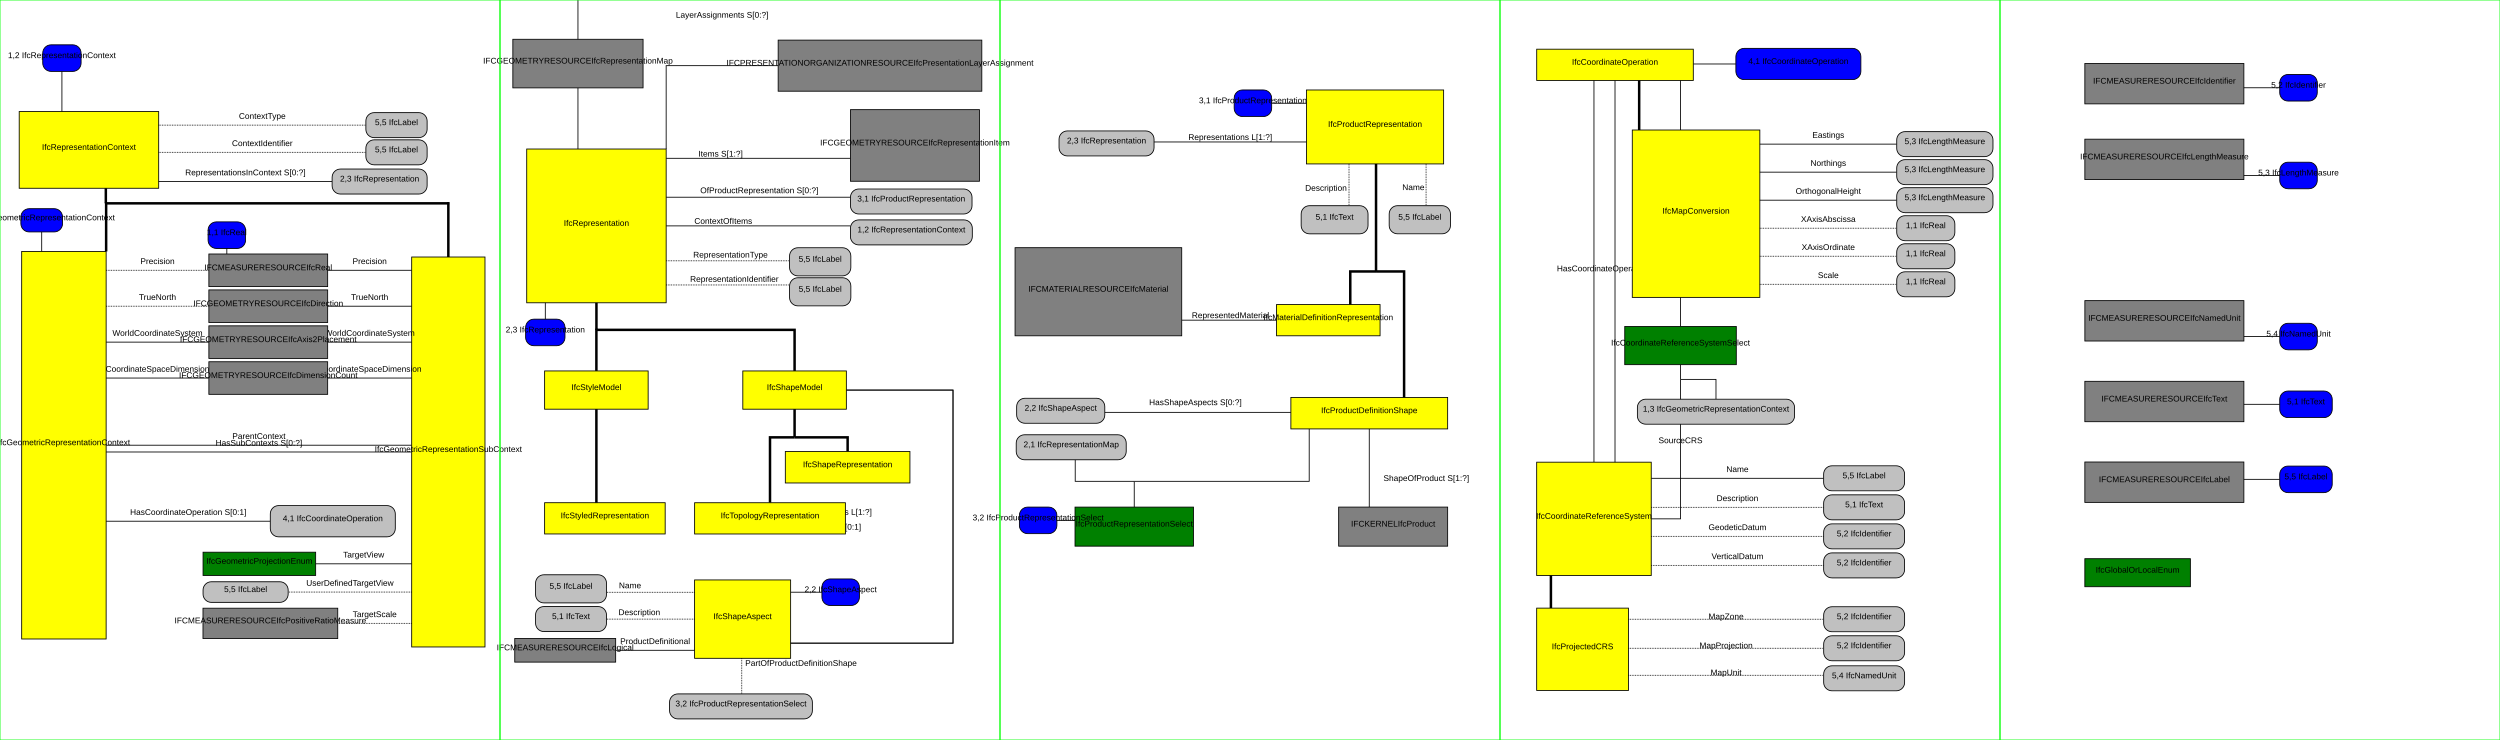
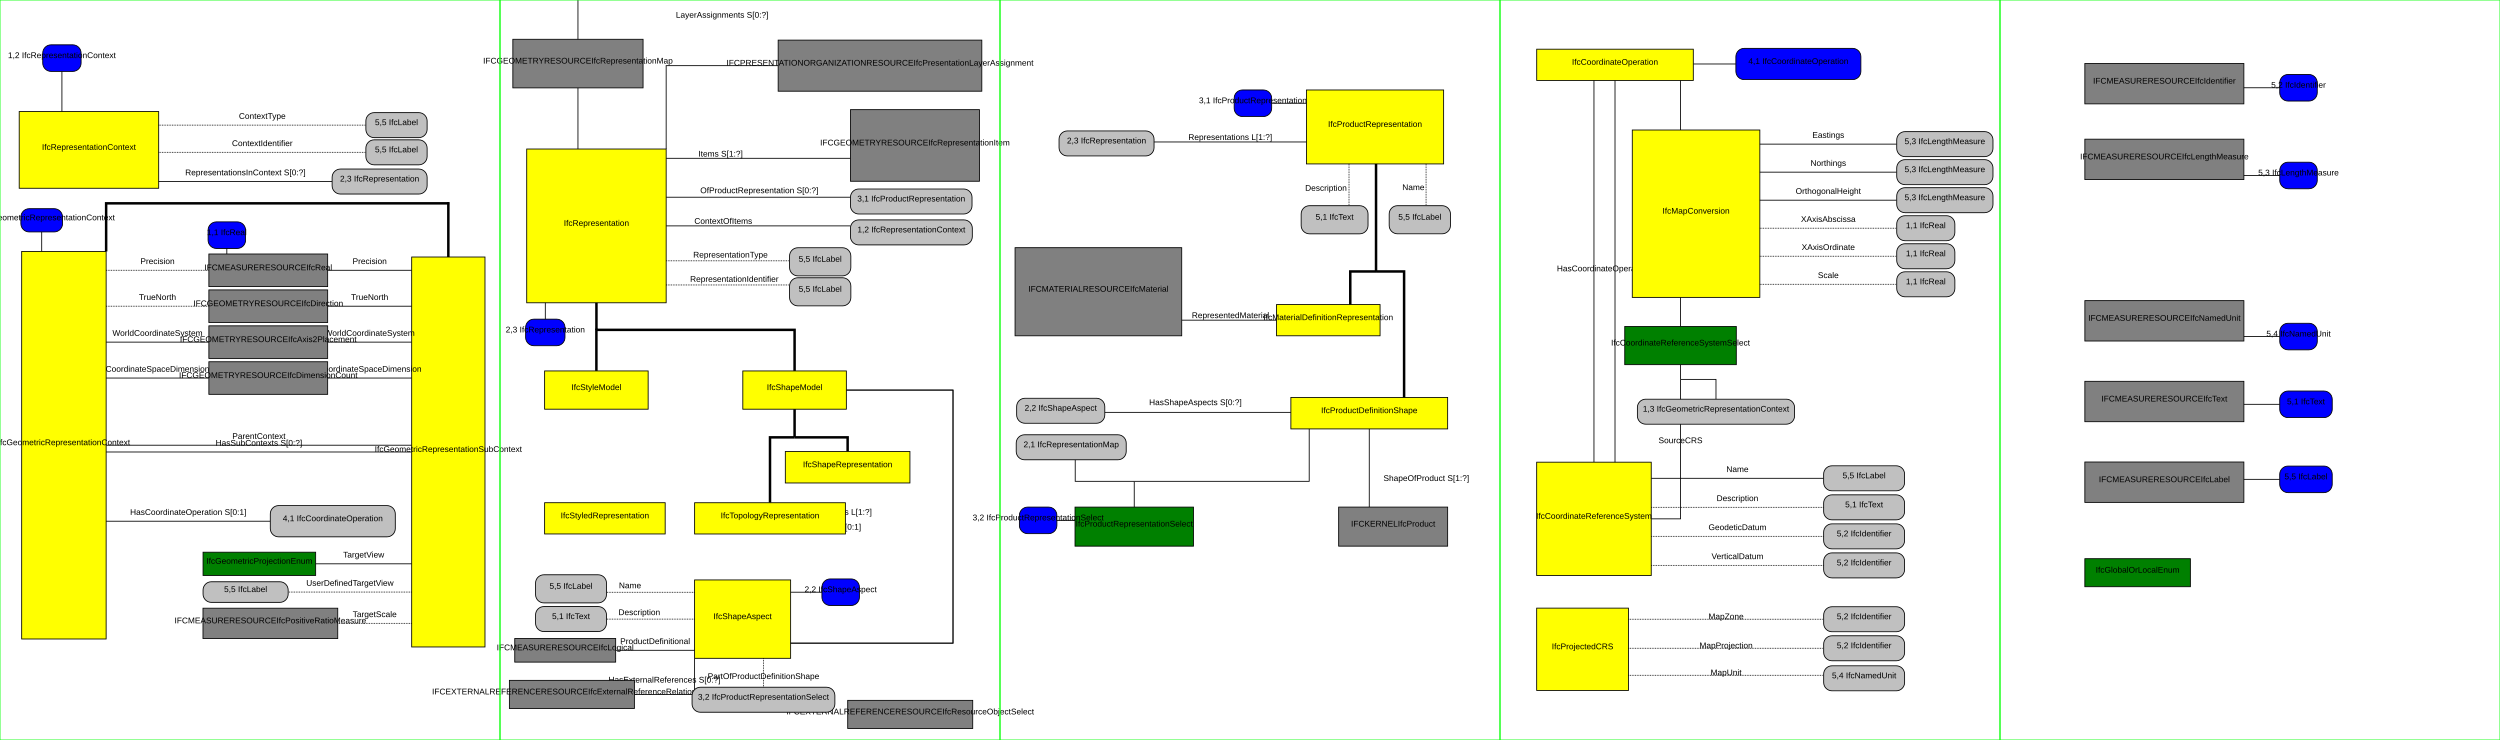
<svg xmlns="http://www.w3.org/2000/svg" version="1.1" width="3000" height="888">
  <g id="IfcCoordinateOperation" fill="yellow">
    <rect x="1844.053" y="59.029" width="187.91" height="37.5" stroke="black" />
-     <polyline points="1967,96.529 1967,96.529 1967,163 " fill="none" stroke="black" stroke-width="3" />
    <text x="1938.008" y="77.779" fill="black" font-family="Arial, Helvetica, sans-serif" font-size="10" alignment-baseline="middle" text-anchor="middle">IfcCoordinateOperation</text>
    <g id="SourceCRS">
      <polyline points="2016.635,96.529 2016.635,96.529 2016.635,391.744 " fill="none" stroke="black" />
      <text x="2016.635" y="531.851" fill="black" font-family="Arial, Helvetica, sans-serif" font-size="10" alignment-baseline="middle" text-anchor="middle">SourceCRS</text>
    </g>
    <g id="TargetCRS">
      <polyline points="1912.749,96.529 1912.749,96.529 1912.749,554.621 " fill="none" stroke="black" />
      <text x="1912.749" y="776.167" fill="black" font-family="Arial, Helvetica, sans-serif" font-size="10" alignment-baseline="middle" text-anchor="middle">TargetCRS</text>
    </g>
  </g>
  <g id="IfcCoordinateReferenceSystem" fill="yellow">
    <rect x="1844.018" y="554.621" width="137.461" height="135.996" stroke="black" />
-     <polyline points="1861.098,690.617 1861.098,690.617 1861.098,729.752 " fill="none" stroke="black" stroke-width="3" />
    <text x="1912.749" y="622.619" fill="black" font-family="Arial, Helvetica, sans-serif" font-size="10" alignment-baseline="middle" text-anchor="middle">IfcCoordinateReferenceSystem</text>
    <g id="Name">
      <polyline points="1981.479,573.972 1981.479,573.972 2188.374,573.972 " fill="none" stroke="black" />
      <text x="2084.927" y="566.472" fill="black" font-family="Arial, Helvetica, sans-serif" font-size="10" alignment-baseline="middle" text-anchor="middle">Name</text>
    </g>
    <g id="Description">
      <polyline points="1981.479,608.806 1981.479,608.806 2188.376,608.806 " fill="none" stroke="black" stroke-dasharray="1,1" />
      <text x="2084.928" y="601.306" fill="black" font-family="Arial, Helvetica, sans-serif" font-size="10" alignment-baseline="middle" text-anchor="middle">Description</text>
    </g>
    <g id="GeodeticDatum">
      <polyline points="1981.479,643.636 1981.479,643.636 2188.375,643.636 " fill="none" stroke="black" stroke-dasharray="1,1" />
      <text x="2084.927" y="636.136" fill="black" font-family="Arial, Helvetica, sans-serif" font-size="10" alignment-baseline="middle" text-anchor="middle">GeodeticDatum</text>
    </g>
    <g id="VerticalDatum">
      <polyline points="1981.479,678.47 1981.479,678.47 2188.376,678.47 " fill="none" stroke="black" stroke-dasharray="1,1" />
      <text x="2084.928" y="670.97" fill="black" font-family="Arial, Helvetica, sans-serif" font-size="10" alignment-baseline="middle" text-anchor="middle">VerticalDatum</text>
    </g>
    <g id="HasCoordinateOperation">
      <polyline points="1938.008,554.621 1938.008,554.621 1938.008,96.529 " fill="none" stroke="black" />
      <text x="1938.008" y="325.575" fill="black" font-family="Arial, Helvetica, sans-serif" font-size="10" alignment-baseline="middle" text-anchor="middle">HasCoordinateOperation S[0:1]</text>
    </g>
  </g>
  <g id="IfcGeometricRepresentationContext" fill="yellow">
    <rect x="26.016" y="301.707" width="101.346" height="465.087" stroke="black" />
    <polyline points="127.362,301.707 127.362,244 539,244 " fill="none" stroke="black" stroke-width="3" />
    <polyline points="539,244 539,244 538.007,244 538.007,308.415 " fill="none" stroke="black" stroke-width="3" />
    <text x="76.689" y="534.25" fill="black" font-family="Arial, Helvetica, sans-serif" font-size="10" alignment-baseline="middle" text-anchor="middle">IfcGeometricRepresentationContext</text>
    <g id="CoordinateSpaceDimension">
      <polyline points="127.362,453.654 127.362,453.654 250.645,453.654 " fill="none" stroke="black" />
      <text x="189.003" y="446.154" fill="black" font-family="Arial, Helvetica, sans-serif" font-size="10" alignment-baseline="middle" text-anchor="middle">CoordinateSpaceDimension</text>
    </g>
    <g id="Precision">
      <polyline points="127.362,324.343 127.362,324.343 250.645,324.343 " fill="none" stroke="black" stroke-dasharray="1,1" />
      <text x="189.003" y="316.843" fill="black" font-family="Arial, Helvetica, sans-serif" font-size="10" alignment-baseline="middle" text-anchor="middle">Precision</text>
    </g>
    <g id="WorldCoordinateSystem">
      <polyline points="127.362,410.55 127.362,410.55 250.645,410.55 " fill="none" stroke="black" />
      <text x="189.003" y="403.05" fill="black" font-family="Arial, Helvetica, sans-serif" font-size="10" alignment-baseline="middle" text-anchor="middle">WorldCoordinateSystem</text>
    </g>
    <g id="TrueNorth">
      <polyline points="127.362,367.447 127.362,367.447 250.645,367.447 " fill="none" stroke="black" stroke-dasharray="1,1" />
      <text x="189.003" y="359.947" fill="black" font-family="Arial, Helvetica, sans-serif" font-size="10" alignment-baseline="middle" text-anchor="middle">TrueNorth</text>
    </g>
    <g id="HasSubContexts">
      <polyline points="127.362,542.389 127.362,542.389 494.026,542.389 " fill="none" stroke="black" />
      <text x="310.694" y="534.889" fill="black" font-family="Arial, Helvetica, sans-serif" font-size="10" alignment-baseline="middle" text-anchor="middle">HasSubContexts S[0:?]</text>
    </g>
    <g id="HasCoordinateOperation">
      <polyline points="127.362,625.457 127.362,625.457 324.362,625.457 " fill="none" stroke="black" />
      <text x="225.862" y="617.957" fill="black" font-family="Arial, Helvetica, sans-serif" font-size="10" alignment-baseline="middle" text-anchor="middle">HasCoordinateOperation S[0:1]</text>
    </g>
  </g>
  <g id="IfcGeometricRepresentationSubContext" fill="yellow">
    <rect x="494.026" y="308.415" width="87.962" height="467.949" stroke="black" />
    <text x="538.007" y="542.389" fill="black" font-family="Arial, Helvetica, sans-serif" font-size="10" alignment-baseline="middle" text-anchor="middle">IfcGeometricRepresentationSubContext</text>
    <g id="ParentContext">
      <polyline points="494.026,534.25 494.026,534.25 127.362,534.25 " fill="none" stroke="black" />
      <text x="310.694" y="526.75" fill="black" font-family="Arial, Helvetica, sans-serif" font-size="10" alignment-baseline="middle" text-anchor="middle">ParentContext</text>
    </g>
    <g id="TargetScale">
      <polyline points="494.026,748.035 494.026,748.035 405.29,748.035 " fill="none" stroke="black" stroke-dasharray="1,1" />
      <text x="449.658" y="740.535" fill="black" font-family="Arial, Helvetica, sans-serif" font-size="10" alignment-baseline="middle" text-anchor="middle">TargetScale</text>
    </g>
    <g id="TargetView">
      <polyline points="494.026,676.58 494.026,676.58 378.782,676.58 " fill="none" stroke="black" />
      <text x="436.404" y="669.08" fill="black" font-family="Arial, Helvetica, sans-serif" font-size="10" alignment-baseline="middle" text-anchor="middle">TargetView</text>
    </g>
    <g id="UserDefinedTargetView">
      <polyline points="494.026,710.482 494.026,710.482 345.79,710.482 " fill="none" stroke="black" stroke-dasharray="1,1" />
      <text x="419.908" y="702.982" fill="black" font-family="Arial, Helvetica, sans-serif" font-size="10" alignment-baseline="middle" text-anchor="middle">UserDefinedTargetView</text>
    </g>
    <g id="WorldCoordinateSystem">
      <polyline points="494.026,410.55 494.026,410.55 393.19,410.55 " fill="none" stroke="black" />
      <text x="443.608" y="403.05" fill="black" font-family="Arial, Helvetica, sans-serif" font-size="10" alignment-baseline="middle" text-anchor="middle">WorldCoordinateSystem</text>
    </g>
    <g id="CoordinateSpaceDimension">
      <polyline points="494.026,453.654 494.026,453.654 393.19,453.654 " fill="none" stroke="black" />
      <text x="443.608" y="446.154" fill="black" font-family="Arial, Helvetica, sans-serif" font-size="10" alignment-baseline="middle" text-anchor="middle">CoordinateSpaceDimension</text>
    </g>
    <g id="TrueNorth">
      <polyline points="494.026,367.447 494.026,367.447 393.19,367.447 " fill="none" stroke="black" />
      <text x="443.608" y="359.947" fill="black" font-family="Arial, Helvetica, sans-serif" font-size="10" alignment-baseline="middle" text-anchor="middle">TrueNorth</text>
    </g>
    <g id="Precision">
      <polyline points="494.026,324.343 494.026,324.343 393.19,324.343 " fill="none" stroke="black" />
      <text x="443.608" y="316.843" fill="black" font-family="Arial, Helvetica, sans-serif" font-size="10" alignment-baseline="middle" text-anchor="middle">Precision</text>
    </g>
  </g>
  <g id="IfcMapConversion" fill="yellow">
    <rect x="1958.732" y="156.01" width="153.076" height="200.86" stroke="black" />
    <text x="2035.27" y="256.44" fill="black" font-family="Arial, Helvetica, sans-serif" font-size="10" alignment-baseline="middle" text-anchor="middle">IfcMapConversion</text>
    <g id="Eastings">
      <polyline points="2111.808,172.955 2111.808,172.955 2276.07,172.955 " fill="none" stroke="black" />
      <text x="2193.939" y="165.455" fill="black" font-family="Arial, Helvetica, sans-serif" font-size="10" alignment-baseline="middle" text-anchor="middle">Eastings</text>
    </g>
    <g id="Northings">
      <polyline points="2111.808,206.588 2111.808,206.588 2276.072,206.588 " fill="none" stroke="black" />
      <text x="2193.94" y="199.088" fill="black" font-family="Arial, Helvetica, sans-serif" font-size="10" alignment-baseline="middle" text-anchor="middle">Northings</text>
    </g>
    <g id="OrthogonalHeight">
      <polyline points="2111.808,240.227 2111.808,240.227 2276.077,240.227 " fill="none" stroke="black" />
      <text x="2193.942" y="232.727" fill="black" font-family="Arial, Helvetica, sans-serif" font-size="10" alignment-baseline="middle" text-anchor="middle">OrthogonalHeight</text>
    </g>
    <g id="XAxisAbscissa">
      <polyline points="2111.808,273.865 2111.808,273.865 2276.077,273.865 " fill="none" stroke="black" stroke-dasharray="1,1" />
      <text x="2193.942" y="266.365" fill="black" font-family="Arial, Helvetica, sans-serif" font-size="10" alignment-baseline="middle" text-anchor="middle">XAxisAbscissa</text>
    </g>
    <g id="XAxisOrdinate">
      <polyline points="2111.808,307.502 2111.808,307.502 2276.079,307.502 " fill="none" stroke="black" stroke-dasharray="1,1" />
      <text x="2193.944" y="300.002" fill="black" font-family="Arial, Helvetica, sans-serif" font-size="10" alignment-baseline="middle" text-anchor="middle">XAxisOrdinate</text>
    </g>
    <g id="Scale">
      <polyline points="2111.808,341.171 2111.808,341.171 2276.085,341.171 " fill="none" stroke="black" stroke-dasharray="1,1" />
      <text x="2193.946" y="333.671" fill="black" font-family="Arial, Helvetica, sans-serif" font-size="10" alignment-baseline="middle" text-anchor="middle">Scale</text>
    </g>
  </g>
  <g id="IfcMaterialDefinitionRepresentation" fill="yellow">
    <rect x="1531.83" y="365.445" width="124.248" height="37.5" stroke="black" />
    <text x="1593.955" y="384.195" fill="black" font-family="Arial, Helvetica, sans-serif" font-size="10" alignment-baseline="middle" text-anchor="middle">IfcMaterialDefinitionRepresentation</text>
    <g id="RepresentedMaterial">
      <polyline points="1531.83,384.195 1418.062,384.195 " fill="none" stroke="black" />
      <text x="1476.602" y="381.748" fill="black" font-family="Arial, Helvetica, sans-serif" font-size="10" alignment-baseline="middle" text-anchor="middle">RepresentedMaterial</text>
    </g>
  </g>
  <g id="IfcProductDefinitionShape" fill="yellow">
    <rect x="1549.051" y="476.901" width="188.125" height="37.793" stroke="black" />
    <text x="1643.113" y="495.798" fill="black" font-family="Arial, Helvetica, sans-serif" font-size="10" alignment-baseline="middle" text-anchor="middle">IfcProductDefinitionShape</text>
    <g id="ShapeOfProduct">
      <polyline points="1643.113,514.694 1643.113,608.504 " fill="none" stroke="black" />
      <text x="1711.58" y="577.214" fill="black" font-family="Arial, Helvetica, sans-serif" font-size="10" alignment-baseline="middle" text-anchor="middle">ShapeOfProduct S[1:?]</text>
    </g>
    <g id="HasShapeAspects">
      <polyline points="1549.051,494.837 1325.738,494.837 " fill="none" stroke="black" />
      <text x="1434.511" y="486.188" fill="black" font-family="Arial, Helvetica, sans-serif" font-size="10" alignment-baseline="middle" text-anchor="middle">HasShapeAspects S[0:?]</text>
    </g>
  </g>
  <g id="IfcProductRepresentation" fill="yellow">
    <rect x="1567.729" y="107.978" width="164.625" height="88.731" stroke="black" />
    <polyline points="1651.242,196.708 1651.242,325.754 " fill="none" stroke="black" stroke-width="3" />
    <polyline points="1651.242,325.754 1684.914,325.754 1684.914,476.901 " fill="none" stroke="black" stroke-width="3" />
    <polyline points="1651.242,325.754 1620.328,325.754 1620.328,365.445 " fill="none" stroke="black" stroke-width="3" />
    <text x="1650.041" y="152.343" fill="black" font-family="Arial, Helvetica, sans-serif" font-size="10" alignment-baseline="middle" text-anchor="middle">IfcProductRepresentation</text>
    <g id="Name">
      <polyline points="1711.291,196.708 1711.291,246.823 " fill="none" stroke="black" stroke-dasharray="1,1" />
      <text x="1696.047" y="228.114" fill="black" font-family="Arial, Helvetica, sans-serif" font-size="10" alignment-baseline="middle" text-anchor="middle">Name</text>
    </g>
    <g id="Description">
      <polyline points="1618.811,196.708 1618.811,246.839 " fill="none" stroke="black" stroke-dasharray="1,1" />
      <text x="1591.184" y="228.981" fill="black" font-family="Arial, Helvetica, sans-serif" font-size="10" alignment-baseline="middle" text-anchor="middle">Description</text>
    </g>
    <g id="Representations">
      <polyline points="1567.729,170.361 1384.857,170.361 " fill="none" stroke="black" />
      <text x="1476.293" y="167.958" fill="black" font-family="Arial, Helvetica, sans-serif" font-size="10" alignment-baseline="middle" text-anchor="middle">Representations L[1:?]</text>
    </g>
  </g>
  <g id="IfcProjectedCRS" fill="yellow">
    <rect x="1844.017" y="729.752" width="110.128" height="98.76" stroke="black" />
    <text x="1899.081" y="779.132" fill="black" font-family="Arial, Helvetica, sans-serif" font-size="10" alignment-baseline="middle" text-anchor="middle">IfcProjectedCRS</text>
    <g id="MapProjection">
      <polyline points="1954.145,777.931 2188.409,777.931 " fill="none" stroke="black" stroke-dasharray="1,1" />
      <text x="2071.277" y="777.931" fill="black" font-family="Arial, Helvetica, sans-serif" font-size="10" alignment-baseline="middle" text-anchor="middle">MapProjection</text>
    </g>
    <g id="MapZone">
      <polyline points="1954.145,743.097 2188.405,743.097 " fill="none" stroke="black" stroke-dasharray="1,1" />
      <text x="2071.275" y="743.097" fill="black" font-family="Arial, Helvetica, sans-serif" font-size="10" alignment-baseline="middle" text-anchor="middle">MapZone</text>
    </g>
    <g id="MapUnit">
      <polyline points="1954.145,810.362 2188.405,810.362 " fill="none" stroke="black" stroke-dasharray="1,1" />
      <text x="2071.275" y="810.362" fill="black" font-family="Arial, Helvetica, sans-serif" font-size="10" alignment-baseline="middle" text-anchor="middle">MapUnit</text>
    </g>
  </g>
  <g id="IfcRepresentation" fill="yellow">
    <rect x="632.056" y="178.817" width="167.337" height="184.531" stroke="black" />
    <polyline points="715.725,363.349 715.725,395.831 " fill="none" stroke="black" stroke-width="3" />
    <polyline points="715.725,395.831 715.662,395.831 715.662,445.129 " fill="none" stroke="black" stroke-width="3" />
    <polyline points="715.725,395.831 953.501,395.831 953.501,445.138 " fill="none" stroke="black" stroke-width="3" />
    <text x="715.725" y="271.083" fill="black" font-family="Arial, Helvetica, sans-serif" font-size="10" alignment-baseline="middle" text-anchor="middle">IfcRepresentation</text>
    <g id="ContextOfItems">
      <polyline points="799.394,271.062 1020.523,271.062 " fill="none" stroke="black" />
      <text x="867.917" y="268.66" fill="black" font-family="Arial, Helvetica, sans-serif" font-size="10" alignment-baseline="middle" text-anchor="middle">ContextOfItems</text>
    </g>
    <g id="RepresentationIdentifier">
      <polyline points="799.394,341.952 947.49,341.952 " fill="none" stroke="black" stroke-dasharray="1,1" />
      <text x="881.185" y="338.237" fill="black" font-family="Arial, Helvetica, sans-serif" font-size="10" alignment-baseline="middle" text-anchor="middle">RepresentationIdentifier</text>
    </g>
    <g id="RepresentationType">
      <polyline points="799.394,312.961 947.474,312.961 " fill="none" stroke="black" stroke-dasharray="1,1" />
      <text x="876.557" y="309.117" fill="black" font-family="Arial, Helvetica, sans-serif" font-size="10" alignment-baseline="middle" text-anchor="middle">RepresentationType</text>
    </g>
    <g id="Items">
      <polyline points="799.394,189.967 1020.56,189.967 " fill="none" stroke="black" />
      <text x="864.714" y="187.913" fill="black" font-family="Arial, Helvetica, sans-serif" font-size="10" alignment-baseline="middle" text-anchor="middle">Items S[1:?]</text>
    </g>
    <g id="RepresentationMap">
      <polyline points="693.543,178.817 693.543,178.817 693.543,105.453 " fill="none" stroke="black" />
      <text x="693.543" y="61.27" fill="black" font-family="Arial, Helvetica, sans-serif" font-size="10" alignment-baseline="middle" text-anchor="middle">RepresentationMap S[0:1]</text>
    </g>
    <g id="LayerAssignments">
      <polyline points="799.394,178.817 799.394,78.794 933.792,78.794 " fill="none" stroke="black" />
      <text x="866.593" y="21.282" fill="black" font-family="Arial, Helvetica, sans-serif" font-size="10" alignment-baseline="middle" text-anchor="middle">LayerAssignments S[0:?]</text>
    </g>
    <g id="OfProductRepresentation">
      <polyline points="799.394,236.661 1020.554,236.661 " fill="none" stroke="black" />
      <text x="911.175" y="231.856" fill="black" font-family="Arial, Helvetica, sans-serif" font-size="10" alignment-baseline="middle" text-anchor="middle">OfProductRepresentation S[0:?]</text>
    </g>
  </g>
  <g id="IfcRepresentationContext" fill="yellow">
    <rect x="23.045" y="133.848" width="167.375" height="92.071" stroke="black" />
-     <polyline points="127,225.919 127,225.919 127,244 " fill="none" stroke="black" stroke-width="3" />
    <text x="106.733" y="179.884" fill="black" font-family="Arial, Helvetica, sans-serif" font-size="10" alignment-baseline="middle" text-anchor="middle">IfcRepresentationContext</text>
    <g id="ContextIdentifier">
      <polyline points="190.42,182.803 190.42,182.803 439.044,182.803 " fill="none" stroke="black" stroke-dasharray="1,1" />
      <text x="314.732" y="175.303" fill="black" font-family="Arial, Helvetica, sans-serif" font-size="10" alignment-baseline="middle" text-anchor="middle">ContextIdentifier</text>
    </g>
    <g id="ContextType">
      <polyline points="190.42,150.171 190.42,150.171 439.044,150.171 " fill="none" stroke="black" stroke-dasharray="1,1" />
      <text x="314.732" y="142.671" fill="black" font-family="Arial, Helvetica, sans-serif" font-size="10" alignment-baseline="middle" text-anchor="middle">ContextType</text>
    </g>
    <g id="RepresentationsInContext">
      <polyline points="190.42,217.857 190.42,217.857 398.544,217.857 " fill="none" stroke="black" />
      <text x="294.482" y="210.357" fill="black" font-family="Arial, Helvetica, sans-serif" font-size="10" alignment-baseline="middle" text-anchor="middle">RepresentationsInContext S[0:?]</text>
    </g>
  </g>
  <g id="IfcShapeAspect" fill="yellow">
    <rect x="833.514" y="695.927" width="115.25" height="94.049" stroke="black" />
    <text x="891.139" y="742.952" fill="black" font-family="Arial, Helvetica, sans-serif" font-size="10" alignment-baseline="middle" text-anchor="middle">IfcShapeAspect</text>
    <g id="ShapeRepresentations">
      <polyline points="948.764,771.78 1143.614,771.78 1143.614,468.093 1015.625,468.093 " fill="none" stroke="black" />
      <text x="981.49" y="617.759" fill="black" font-family="Arial, Helvetica, sans-serif" font-size="10" alignment-baseline="middle" text-anchor="middle">ShapeRepresentations L[1:?]</text>
    </g>
    <g id="Name">
      <polyline points="833.514,710.751 727.776,710.751 " fill="none" stroke="black" stroke-dasharray="1,1" />
      <text x="756.026" y="705.946" fill="black" font-family="Arial, Helvetica, sans-serif" font-size="10" alignment-baseline="middle" text-anchor="middle">Name</text>
    </g>
    <g id="Description">
      <polyline points="833.514,742.952 727.77,742.952 " fill="none" stroke="black" stroke-dasharray="1,1" />
      <text x="767.189" y="738.147" fill="black" font-family="Arial, Helvetica, sans-serif" font-size="10" alignment-baseline="middle" text-anchor="middle">Description</text>
    </g>
    <g id="ProductDefinitional">
      <polyline points="833.514,780.359 833.514,780.359 738.802,780.359 " fill="none" stroke="black" />
      <text x="786.158" y="772.859" fill="black" font-family="Arial, Helvetica, sans-serif" font-size="10" alignment-baseline="middle" text-anchor="middle">ProductDefinitional</text>
    </g>
    <g id="PartOfProductDefinitionShape">
-       <polyline points="890.085,789.976 890.085,832.694 " fill="none" stroke="black" stroke-dasharray="1,1" />
-       <text x="961.194" y="799.105" fill="black" font-family="Arial, Helvetica, sans-serif" font-size="10" alignment-baseline="middle" text-anchor="middle">PartOfProductDefinitionShape</text>
+       <polyline points="916.163,789.976 916.163,789.976 916.163,824.694 " fill="none" stroke="black" stroke-dasharray="1,1" />
+       <text x="916.163" y="814.835" fill="black" font-family="Arial, Helvetica, sans-serif" font-size="10" alignment-baseline="middle" text-anchor="middle">PartOfProductDefinitionShape</text>
+     </g>
+     <g id="HasExternalReferences">
+       <polyline points="833.514,789.976 833.514,833.302 761.264,833.302 " fill="none" stroke="black" />
+       <text x="797.389" y="819.139" fill="black" font-family="Arial, Helvetica, sans-serif" font-size="10" alignment-baseline="middle" text-anchor="middle">HasExternalReferences S[0:?]</text>
    </g>
  </g>
  <g id="IfcShapeModel" fill="yellow">
    <rect x="891.377" y="445.138" width="124.248" height="45.908" stroke="black" />
    <polyline points="953.501,491.047 953.501,524.822 " fill="none" stroke="black" stroke-width="3" />
    <polyline points="953.501,524.822 1017.153,524.822 1017.153,541.781 " fill="none" stroke="black" stroke-width="3" />
    <polyline points="953.501,524.822 924.005,524.822 924.005,603.284 " fill="none" stroke="black" stroke-width="3" />
    <text x="953.501" y="468.092" fill="black" font-family="Arial, Helvetica, sans-serif" font-size="10" alignment-baseline="middle" text-anchor="middle">IfcShapeModel</text>
    <g id="OfShapeAspect">
      <polyline points="948.764,771.78 1143.614,771.78 1143.614,468.093 1015.625,468.093 " fill="none" stroke="black" />
      <text x="983.876" y="635.704" fill="black" font-family="Arial, Helvetica, sans-serif" font-size="10" alignment-baseline="middle" text-anchor="middle">OfShapeAspect S[0:1]</text>
    </g>
  </g>
  <g id="IfcShapeRepresentation" fill="yellow">
    <rect x="942.385" y="541.781" width="149.537" height="37.793" stroke="black" />
    <text x="1017.153" y="560.677" fill="black" font-family="Arial, Helvetica, sans-serif" font-size="10" alignment-baseline="middle" text-anchor="middle">IfcShapeRepresentation</text>
  </g>
  <g id="IfcStyledRepresentation" fill="yellow">
    <rect x="653.545" y="603.251" width="144.668" height="37.5" stroke="black" />
    <text x="725.879" y="622.001" fill="black" font-family="Arial, Helvetica, sans-serif" font-size="10" alignment-baseline="middle" text-anchor="middle">IfcStyledRepresentation</text>
  </g>
  <g id="IfcStyleModel" fill="yellow">
    <rect x="653.545" y="445.129" width="124.234" height="45.908" stroke="black" />
-     <polyline points="715.662,491.037 715.662,603.251 " fill="none" stroke="black" stroke-width="3" />
    <text x="715.662" y="468.083" fill="black" font-family="Arial, Helvetica, sans-serif" font-size="10" alignment-baseline="middle" text-anchor="middle">IfcStyleModel</text>
  </g>
  <g id="IfcTopologyRepresentation" fill="yellow">
    <rect x="833.551" y="603.284" width="180.909" height="37.5" stroke="black" />
    <text x="924.005" y="622.034" fill="black" font-family="Arial, Helvetica, sans-serif" font-size="10" alignment-baseline="middle" text-anchor="middle">IfcTopologyRepresentation</text>
  </g>
  <g id="IfcGeometricProjectionEnum" fill="green">
    <rect x="243.657" y="662.643" width="135.125" height="27.875" stroke="black" />
    <text x="311.219" y="676.58" fill="black" font-family="Arial, Helvetica, sans-serif" font-size="10" alignment-baseline="middle" text-anchor="middle">IfcGeometricProjectionEnum</text>
  </g>
  <g id="IfcGlobalOrLocalEnum" fill="green">
    <rect x="2501.816" y="670.437" width="126.625" height="33.625" stroke="black" />
    <text x="2565.129" y="687.25" fill="black" font-family="Arial, Helvetica, sans-serif" font-size="10" alignment-baseline="middle" text-anchor="middle">IfcGlobalOrLocalEnum</text>
  </g>
  <g id="IfcCoordinateReferenceSystemSelect" fill="green">
    <rect x="1949.713" y="391.744" width="133.843" height="45.85" stroke="black" />
    <polyline points="2016.635,437.593 2016.635,455.267 " fill="none" stroke="black" />
    <polyline points="2016.635,455.267 2016.635,455.267 2016.635,622.619 1981.479,622.619 " fill="none" stroke="black" />
    <polyline points="2016.635,455.267 2059.178,455.267 2059.178,479.027 " fill="none" stroke="black" />
    <text x="2016.635" y="414.668" fill="black" font-family="Arial, Helvetica, sans-serif" font-size="10" alignment-baseline="middle" text-anchor="middle">IfcCoordinateReferenceSystemSelect</text>
  </g>
  <g id="IfcProductRepresentationSelect" fill="green">
    <rect x="1290.013" y="608.519" width="142.149" height="46.87" stroke="black" />
    <polyline points="1361.087,608.519 1361.087,577.591 " fill="none" stroke="black" />
    <polyline points="1361.087,577.591 1571.043,577.591 1571.043,514.694 " fill="none" stroke="black" />
    <polyline points="1361.087,577.591 1290.262,577.591 1290.262,551.735 " fill="none" stroke="black" />
    <text x="1361.087" y="631.954" fill="black" font-family="Arial, Helvetica, sans-serif" font-size="10" alignment-baseline="middle" text-anchor="middle">IfcProductRepresentationSelect</text>
  </g>
  <g id="IFCGEOMETRYRESOURCE">
    <g id="IfcDimensionCount" fill="grey">
      <rect x="250.645" y="434.106" width="142.545" height="39.096" stroke="black" />
      <text x="321.918" y="453.654" fill="black" font-family="Arial, Helvetica, sans-serif" font-size="10" alignment-baseline="middle" text-anchor="middle">IFCGEOMETRYRESOURCE
IfcDimensionCount</text>
    </g>
    <g id="IfcRepresentationItem" fill="grey">
      <rect x="1020.56" y="131.581" width="154.766" height="85.926" stroke="black" />
      <text x="1097.943" y="174.544" fill="black" font-family="Arial, Helvetica, sans-serif" font-size="10" alignment-baseline="middle" text-anchor="middle">IFCGEOMETRYRESOURCE
IfcRepresentationItem</text>
    </g>
    <g id="IfcAxis2Placement" fill="grey">
      <rect x="250.645" y="391.002" width="142.545" height="39.096" stroke="black" />
      <text x="321.918" y="410.55" fill="black" font-family="Arial, Helvetica, sans-serif" font-size="10" alignment-baseline="middle" text-anchor="middle">IFCGEOMETRYRESOURCE
IfcAxis2Placement</text>
    </g>
    <g id="IfcDirection" fill="grey">
      <rect x="250.645" y="347.899" width="142.545" height="39.096" stroke="black" />
      <text x="321.918" y="367.447" fill="black" font-family="Arial, Helvetica, sans-serif" font-size="10" alignment-baseline="middle" text-anchor="middle">IFCGEOMETRYRESOURCE
IfcDirection</text>
    </g>
    <g id="IfcAxis2Placement2D" />
    <g id="IfcAxis2Placement3D" />
    <g id="IfcSameAxis2Placement" />
    <g id="IfcSameCartesianPoint" />
    <g id="IfcSameDirection" />
    <g id="IfcSameValue" />
    <g id="IfcRepresentationMap" fill="grey">
      <rect x="615.414" y="47.14" width="156.258" height="58.313" stroke="black" />
      <text x="693.543" y="76.296" fill="black" font-family="Arial, Helvetica, sans-serif" font-size="10" alignment-baseline="middle" text-anchor="middle">IFCGEOMETRYRESOURCE
IfcRepresentationMap</text>
    </g>
    <g id="IfcCurve" />
    <g id="IfcSurface" />
  </g>
  <g id="IFCMEASURERESOURCE">
    <g id="IfcLabel" fill="grey">
      <rect x="2501.817" y="554.401" width="190.822" height="48.461" stroke="black" />
      <text x="2597.228" y="578.632" fill="black" font-family="Arial, Helvetica, sans-serif" font-size="10" alignment-baseline="middle" text-anchor="middle">IFCMEASURERESOURCE
IfcLabel</text>
    </g>
    <g id="IfcText" fill="grey">
      <rect x="2501.828" y="457.579" width="190.822" height="48.461" stroke="black" />
      <text x="2597.238" y="481.809" fill="black" font-family="Arial, Helvetica, sans-serif" font-size="10" alignment-baseline="middle" text-anchor="middle">IFCMEASURERESOURCE
IfcText</text>
    </g>
    <g id="IfcSiUnit" />
    <g id="IfcDerivedUnit" />
    <g id="IfcPositiveRatioMeasure" fill="grey">
      <rect x="243.583" y="729.846" width="161.707" height="36.377" stroke="black" />
      <text x="324.436" y="748.035" fill="black" font-family="Arial, Helvetica, sans-serif" font-size="10" alignment-baseline="middle" text-anchor="middle">IFCMEASURERESOURCE
IfcPositiveRatioMeasure</text>
    </g>
    <g id="IfcIdentifier" fill="grey">
      <rect x="2501.815" y="76.179" width="190.822" height="48.461" stroke="black" />
      <text x="2597.226" y="100.409" fill="black" font-family="Arial, Helvetica, sans-serif" font-size="10" alignment-baseline="middle" text-anchor="middle">IFCMEASURERESOURCE
IfcIdentifier</text>
    </g>
    <g id="IfcLengthMeasure" fill="grey">
      <rect x="2501.825" y="167.017" width="190.822" height="48.461" stroke="black" />
      <text x="2597.235" y="191.247" fill="black" font-family="Arial, Helvetica, sans-serif" font-size="10" alignment-baseline="middle" text-anchor="middle">IFCMEASURERESOURCE
IfcLengthMeasure</text>
    </g>
    <g id="IfcReal" fill="grey">
      <rect x="250.645" y="304.795" width="142.545" height="39.096" stroke="black" />
      <text x="321.918" y="324.343" fill="black" font-family="Arial, Helvetica, sans-serif" font-size="10" alignment-baseline="middle" text-anchor="middle">IFCMEASURERESOURCE
IfcReal</text>
    </g>
    <g id="IfcNamedUnit" fill="grey">
      <rect x="2501.845" y="360.763" width="190.822" height="48.461" stroke="black" />
      <text x="2597.256" y="384.993" fill="black" font-family="Arial, Helvetica, sans-serif" font-size="10" alignment-baseline="middle" text-anchor="middle">IFCMEASURERESOURCE
IfcNamedUnit</text>
    </g>
    <g id="IfcLogical" fill="grey">
      <rect x="617.714" y="766.179" width="121.087" height="28.359" stroke="black" />
      <text x="678.258" y="780.359" fill="black" font-family="Arial, Helvetica, sans-serif" font-size="10" alignment-baseline="middle" text-anchor="middle">IFCMEASURERESOURCE
IfcLogical</text>
    </g>
  </g>
  <g id="IFCMATERIALRESOURCE">
    <g id="IfcMaterial" fill="grey">
      <rect x="1218.064" y="297.224" width="199.998" height="105.732" stroke="black" />
      <text x="1318.063" y="350.09" fill="black" font-family="Arial, Helvetica, sans-serif" font-size="10" alignment-baseline="middle" text-anchor="middle">IFCMATERIALRESOURCE
IfcMaterial</text>
    </g>
  </g>
  <g id="IFCKERNEL">
    <g id="IfcProduct" fill="grey">
      <rect x="1606.397" y="608.504" width="130.781" height="46.875" stroke="black" />
      <text x="1671.788" y="631.941" fill="black" font-family="Arial, Helvetica, sans-serif" font-size="10" alignment-baseline="middle" text-anchor="middle">IFCKERNEL
IfcProduct</text>
    </g>
  </g>
  <g id="IFCPRESENTATIONORGANIZATIONRESOURCE">
    <g id="IfcPresentationLayerAssignment" fill="grey">
      <rect x="933.792" y="48.137" width="244.383" height="61.313" stroke="black" />
      <text x="1055.984" y="78.794" fill="black" font-family="Arial, Helvetica, sans-serif" font-size="10" alignment-baseline="middle" text-anchor="middle">IFCPRESENTATIONORGANIZATIONRESOURCE
IfcPresentationLayerAssignment</text>
    </g>
  </g>
  <g id="IFCPRESENTATIONAPPEARANCERESOURCE">
    <g id="IfcNullStyle" />
  </g>
  <g id="IFCEXTERNALREFERENCERESOURCE">
    <g id="IfcClassificationReference" />
+     <g id="IfcExternalReferenceRelationship" fill="grey">
+       <rect x="611.264" y="816.427" width="150" height="33.75" stroke="black" />
+       <text x="686.264" y="833.302" fill="black" font-family="Arial, Helvetica, sans-serif" font-size="10" alignment-baseline="middle" text-anchor="middle">IFCEXTERNALREFERENCERESOURCE
+ IfcExternalReferenceRelationship</text>
+     </g>
  </g>
  <g id="IFCGEOMETRICMODELRESOURCE">
    <g id="IfcGeometricSet" />
+   </g>
+   <g id="IFCEXTERNALREFERENCERESOURCE">
+     <g id="IfcResourceObjectSelect" fill="grey">
+       <rect x="1017.264" y="840.427" width="150" height="33.75" stroke="black" />
+       <text x="1092.264" y="857.302" fill="black" font-family="Arial, Helvetica, sans-serif" font-size="10" alignment-baseline="middle" text-anchor="middle">IFCEXTERNALREFERENCERESOURCE
+ IfcResourceObjectSelect</text>
+     </g>
  </g>
  <g id="2,1 IfcRepresentationMap" fill="blue">
    <rect x="671.043" y="-33.735" width="45" height="31.875" rx="10" ry="10" stroke="black" />
    <polyline points="693.543,-1.86 693.543,47.14 693.543,47.14 " fill="none" stroke="black" />
    <text x="693.543" y="-17.797" fill="black" font-family="Arial, Helvetica, sans-serif" font-size="10" alignment-baseline="middle" text-anchor="middle">2,1 IfcRepresentationMap</text>
    <g id="2,1 IfcRepresentationMap" fill="silver">
      <rect x="1219.457" y="521.735" width="132" height="30" rx="10" ry="10" stroke="black" />
      <text x="1285.457" y="536.735" fill="black" font-family="Arial, Helvetica, sans-serif" font-size="10" alignment-baseline="middle" text-anchor="middle">2,1 IfcRepresentationMap</text>
    </g>
  </g>
  <g id="5,1 IfcText" fill="blue">
    <rect x="2735.696" y="469.243" width="62.979" height="31.869" rx="10" ry="10" stroke="black" />
    <polyline points="2735.696,485.178 2692.649,485.178 2692.649,485.178 " fill="none" stroke="black" />
    <text x="2767.186" y="485.178" fill="black" font-family="Arial, Helvetica, sans-serif" font-size="10" alignment-baseline="middle" text-anchor="middle">5,1 IfcText</text>
    <g id="5,1 IfcText" fill="silver">
      <rect x="642.683" y="727.871" width="85.088" height="30" rx="10" ry="10" stroke="black" />
      <text x="685.226" y="742.871" fill="black" font-family="Arial, Helvetica, sans-serif" font-size="10" alignment-baseline="middle" text-anchor="middle">5,1 IfcText</text>
    </g>
    <g id="5,1 IfcText" fill="silver">
      <rect x="1561.389" y="246.839" width="80.25" height="33.75" rx="10" ry="10" stroke="black" />
      <text x="1601.514" y="263.714" fill="black" font-family="Arial, Helvetica, sans-serif" font-size="10" alignment-baseline="middle" text-anchor="middle">5,1 IfcText</text>
    </g>
    <g id="5,1 IfcText" fill="silver">
      <rect x="2188.376" y="593.806" width="97.125" height="30" rx="10" ry="10" stroke="black" />
      <text x="2236.939" y="608.806" fill="black" font-family="Arial, Helvetica, sans-serif" font-size="10" alignment-baseline="middle" text-anchor="middle">5,1 IfcText</text>
    </g>
  </g>
  <g id="5,2 IfcIdentifier" fill="blue">
    <rect x="2735.693" y="89.38" width="45" height="31.875" rx="10" ry="10" stroke="black" />
    <polyline points="2735.693,105.317 2692.637,105.317 2692.637,105.317 " fill="none" stroke="black" />
    <text x="2758.193" y="105.317" fill="black" font-family="Arial, Helvetica, sans-serif" font-size="10" alignment-baseline="middle" text-anchor="middle">5,2 IfcIdentifier</text>
    <g id="5,2 IfcIdentifier" fill="silver">
      <rect x="2188.376" y="663.47" width="97.125" height="30" rx="10" ry="10" stroke="black" />
      <text x="2236.939" y="678.47" fill="black" font-family="Arial, Helvetica, sans-serif" font-size="10" alignment-baseline="middle" text-anchor="middle">5,2 IfcIdentifier</text>
    </g>
    <g id="5,2 IfcIdentifier" fill="silver">
      <rect x="2188.375" y="628.636" width="97.125" height="30" rx="10" ry="10" stroke="black" />
      <text x="2236.938" y="643.636" fill="black" font-family="Arial, Helvetica, sans-serif" font-size="10" alignment-baseline="middle" text-anchor="middle">5,2 IfcIdentifier</text>
    </g>
    <g id="5,2 IfcIdentifier" fill="silver">
      <rect x="2188.405" y="728.097" width="97.125" height="30" rx="10" ry="10" stroke="black" />
      <text x="2236.968" y="743.097" fill="black" font-family="Arial, Helvetica, sans-serif" font-size="10" alignment-baseline="middle" text-anchor="middle">5,2 IfcIdentifier</text>
    </g>
    <g id="5,2 IfcIdentifier" fill="silver">
      <rect x="2188.409" y="762.931" width="97.125" height="30" rx="10" ry="10" stroke="black" />
      <text x="2236.971" y="777.931" fill="black" font-family="Arial, Helvetica, sans-serif" font-size="10" alignment-baseline="middle" text-anchor="middle">5,2 IfcIdentifier</text>
    </g>
  </g>
  <g id="5,3 IfcLengthMeasure" fill="blue">
    <rect x="2735.698" y="194.627" width="45" height="31.875" rx="10" ry="10" stroke="black" />
    <polyline points="2735.698,210.564 2692.646,210.564 2692.646,210.564 " fill="none" stroke="black" />
    <text x="2758.198" y="210.564" fill="black" font-family="Arial, Helvetica, sans-serif" font-size="10" alignment-baseline="middle" text-anchor="middle">5,3 IfcLengthMeasure</text>
    <g id="5,3 IfcLengthMeasure" fill="silver">
      <rect x="2276.077" y="225.227" width="115.5" height="30" rx="10" ry="10" stroke="black" />
      <text x="2333.827" y="240.227" fill="black" font-family="Arial, Helvetica, sans-serif" font-size="10" alignment-baseline="middle" text-anchor="middle">5,3 IfcLengthMeasure</text>
    </g>
    <g id="5,3 IfcLengthMeasure" fill="silver">
      <rect x="2276.072" y="191.588" width="115.5" height="30" rx="10" ry="10" stroke="black" />
      <text x="2333.822" y="206.588" fill="black" font-family="Arial, Helvetica, sans-serif" font-size="10" alignment-baseline="middle" text-anchor="middle">5,3 IfcLengthMeasure</text>
    </g>
    <g id="5,3 IfcLengthMeasure" fill="silver">
      <rect x="2276.07" y="157.955" width="115.5" height="30" rx="10" ry="10" stroke="black" />
      <text x="2333.82" y="172.955" fill="black" font-family="Arial, Helvetica, sans-serif" font-size="10" alignment-baseline="middle" text-anchor="middle">5,3 IfcLengthMeasure</text>
    </g>
  </g>
  <g id="1,1 IfcReal" fill="blue">
    <rect x="249.696" y="266.257" width="45" height="31.875" rx="10" ry="10" stroke="black" />
    <polyline points="272.196,298.132 272.196,304.795 272.196,304.795 " fill="none" stroke="black" />
    <text x="272.196" y="282.195" fill="black" font-family="Arial, Helvetica, sans-serif" font-size="10" alignment-baseline="middle" text-anchor="middle">1,1 IfcReal</text>
    <g id="1,1 IfcReal" fill="silver">
      <rect x="2276.085" y="326.171" width="69.75" height="30" rx="10" ry="10" stroke="black" />
      <text x="2310.96" y="341.171" fill="black" font-family="Arial, Helvetica, sans-serif" font-size="10" alignment-baseline="middle" text-anchor="middle">1,1 IfcReal</text>
    </g>
    <g id="1,1 IfcReal" fill="silver">
      <rect x="2276.079" y="292.502" width="69.75" height="30" rx="10" ry="10" stroke="black" />
      <text x="2310.954" y="307.502" fill="black" font-family="Arial, Helvetica, sans-serif" font-size="10" alignment-baseline="middle" text-anchor="middle">1,1 IfcReal</text>
    </g>
    <g id="1,1 IfcReal" fill="silver">
      <rect x="2276.077" y="258.865" width="69.75" height="30" rx="10" ry="10" stroke="black" />
      <text x="2310.952" y="273.865" fill="black" font-family="Arial, Helvetica, sans-serif" font-size="10" alignment-baseline="middle" text-anchor="middle">1,1 IfcReal</text>
    </g>
  </g>
  <g id="5,4 IfcNamedUnit" fill="blue">
    <rect x="2735.724" y="387.91" width="45" height="31.875" rx="10" ry="10" stroke="black" />
    <polyline points="2735.724,403.848 2692.667,403.848 2692.667,403.848 " fill="none" stroke="black" />
    <text x="2758.224" y="403.848" fill="black" font-family="Arial, Helvetica, sans-serif" font-size="10" alignment-baseline="middle" text-anchor="middle">5,4 IfcNamedUnit</text>
    <g id="5,4 IfcNamedUnit" fill="silver">
      <rect x="2188.405" y="798.966" width="97.125" height="30" rx="10" ry="10" stroke="black" />
      <text x="2236.968" y="813.966" fill="black" font-family="Arial, Helvetica, sans-serif" font-size="10" alignment-baseline="middle" text-anchor="middle">5,4 IfcNamedUnit</text>
    </g>
  </g>
  <g id="5,5 IfcLabel" fill="blue">
    <rect x="2735.669" y="559.279" width="62.987" height="31.869" rx="10" ry="10" stroke="black" />
    <polyline points="2735.669,575.213 2692.638,575.213 2692.638,575.213 " fill="none" stroke="black" />
    <text x="2767.162" y="575.213" fill="black" font-family="Arial, Helvetica, sans-serif" font-size="10" alignment-baseline="middle" text-anchor="middle">5,5 IfcLabel</text>
    <g id="5,5 IfcLabel" fill="silver">
      <rect x="243.665" y="698.107" width="102.125" height="24.75" rx="10" ry="10" stroke="black" />
      <text x="294.728" y="710.482" fill="black" font-family="Arial, Helvetica, sans-serif" font-size="10" alignment-baseline="middle" text-anchor="middle">5,5 IfcLabel</text>
    </g>
    <g id="5,5 IfcLabel" fill="silver">
      <rect x="439.044" y="135.171" width="73.5" height="30" rx="10" ry="10" stroke="black" />
      <text x="475.794" y="150.171" fill="black" font-family="Arial, Helvetica, sans-serif" font-size="10" alignment-baseline="middle" text-anchor="middle">5,5 IfcLabel</text>
    </g>
    <g id="5,5 IfcLabel" fill="silver">
      <rect x="439.044" y="167.803" width="73.5" height="30" rx="10" ry="10" stroke="black" />
      <text x="475.794" y="182.803" fill="black" font-family="Arial, Helvetica, sans-serif" font-size="10" alignment-baseline="middle" text-anchor="middle">5,5 IfcLabel</text>
    </g>
    <g id="5,5 IfcLabel" fill="silver">
      <rect x="947.474" y="297.295" width="73.536" height="33.742" rx="10" ry="10" stroke="black" />
      <text x="984.242" y="314.166" fill="black" font-family="Arial, Helvetica, sans-serif" font-size="10" alignment-baseline="middle" text-anchor="middle">5,5 IfcLabel</text>
    </g>
    <g id="5,5 IfcLabel" fill="silver">
      <rect x="947.49" y="333.302" width="73.536" height="33.742" rx="10" ry="10" stroke="black" />
      <text x="984.258" y="350.173" fill="black" font-family="Arial, Helvetica, sans-serif" font-size="10" alignment-baseline="middle" text-anchor="middle">5,5 IfcLabel</text>
    </g>
    <g id="5,5 IfcLabel" fill="silver">
      <rect x="642.679" y="689.736" width="85.097" height="33.745" rx="10" ry="10" stroke="black" />
      <text x="685.228" y="706.608" fill="black" font-family="Arial, Helvetica, sans-serif" font-size="10" alignment-baseline="middle" text-anchor="middle">5,5 IfcLabel</text>
    </g>
    <g id="5,5 IfcLabel" fill="silver">
      <rect x="1667.02" y="246.823" width="73.536" height="33.742" rx="10" ry="10" stroke="black" />
      <text x="1703.788" y="263.694" fill="black" font-family="Arial, Helvetica, sans-serif" font-size="10" alignment-baseline="middle" text-anchor="middle">5,5 IfcLabel</text>
    </g>
    <g id="5,5 IfcLabel" fill="silver">
      <rect x="2188.374" y="558.972" width="97.125" height="30" rx="10" ry="10" stroke="black" />
      <text x="2236.936" y="573.972" fill="black" font-family="Arial, Helvetica, sans-serif" font-size="10" alignment-baseline="middle" text-anchor="middle">5,5 IfcLabel</text>
    </g>
  </g>
  <g id="3,1 IfcProductRepresentation" fill="blue">
    <rect x="1480.998" y="107.96" width="45" height="31.875" rx="10" ry="10" stroke="black" />
    <polyline points="1525.998,123.898 1567.729,123.898 " fill="none" stroke="black" />
    <text x="1503.498" y="123.898" fill="black" font-family="Arial, Helvetica, sans-serif" font-size="10" alignment-baseline="middle" text-anchor="middle">3,1 IfcProductRepresentation</text>
    <g id="3,1 IfcProductRepresentation" fill="silver">
      <rect x="1020.554" y="226.796" width="145.875" height="30" rx="10" ry="10" stroke="black" />
      <text x="1093.491" y="241.796" fill="black" font-family="Arial, Helvetica, sans-serif" font-size="10" alignment-baseline="middle" text-anchor="middle">3,1 IfcProductRepresentation</text>
    </g>
  </g>
  <g id="3,2 IfcProductRepresentationSelect" fill="blue">
    <rect x="1223.274" y="608.519" width="45" height="31.875" rx="10" ry="10" stroke="black" />
    <polyline points="1268.274,624.457 1290.013,624.457 " fill="none" stroke="black" />
    <text x="1245.774" y="624.457" fill="black" font-family="Arial, Helvetica, sans-serif" font-size="10" alignment-baseline="middle" text-anchor="middle">3,2 IfcProductRepresentationSelect</text>
    <g id="3,2 IfcProductRepresentationSelect" fill="silver">
-       <rect x="803.475" y="832.694" width="171.375" height="30" rx="10" ry="10" stroke="black" />
-       <text x="889.163" y="847.694" fill="black" font-family="Arial, Helvetica, sans-serif" font-size="10" alignment-baseline="middle" text-anchor="middle">3,2 IfcProductRepresentationSelect</text>
+       <rect x="830.475" y="824.694" width="171.375" height="30" rx="10" ry="10" stroke="black" />
+       <text x="916.163" y="839.694" fill="black" font-family="Arial, Helvetica, sans-serif" font-size="10" alignment-baseline="middle" text-anchor="middle">3,2 IfcProductRepresentationSelect</text>
    </g>
  </g>
  <g id="2,2 IfcShapeAspect" fill="blue">
    <rect x="986.311" y="694.709" width="45" height="31.875" rx="10" ry="10" stroke="black" />
    <polyline points="986.311,710.646 948.764,710.646 " fill="none" stroke="black" />
    <text x="1008.811" y="710.646" fill="black" font-family="Arial, Helvetica, sans-serif" font-size="10" alignment-baseline="middle" text-anchor="middle">2,2 IfcShapeAspect</text>
    <g id="2,2 IfcShapeAspect" fill="silver">
      <rect x="1219.988" y="477.915" width="105.75" height="30" rx="10" ry="10" stroke="black" />
      <text x="1272.863" y="492.915" fill="black" font-family="Arial, Helvetica, sans-serif" font-size="10" alignment-baseline="middle" text-anchor="middle">2,2 IfcShapeAspect</text>
    </g>
  </g>
  <g id="2,3 IfcRepresentation" fill="blue">
    <rect x="630.764" y="382.999" width="47.214" height="31.875" rx="10" ry="10" stroke="black" />
    <polyline points="654.371,382.999 654.371,363.349 " fill="none" stroke="black" />
    <text x="654.371" y="398.937" fill="black" font-family="Arial, Helvetica, sans-serif" font-size="10" alignment-baseline="middle" text-anchor="middle">2,3 IfcRepresentation</text>
    <g id="2,3 IfcRepresentation" fill="silver">
      <rect x="398.544" y="202.857" width="114" height="30" rx="10" ry="10" stroke="black" />
      <text x="455.544" y="217.857" fill="black" font-family="Arial, Helvetica, sans-serif" font-size="10" alignment-baseline="middle" text-anchor="middle">2,3 IfcRepresentation</text>
    </g>
    <g id="2,3 IfcRepresentation" fill="silver">
      <rect x="1270.857" y="157.128" width="114" height="30" rx="10" ry="10" stroke="black" />
      <text x="1327.857" y="172.128" fill="black" font-family="Arial, Helvetica, sans-serif" font-size="10" alignment-baseline="middle" text-anchor="middle">2,3 IfcRepresentation</text>
    </g>
  </g>
  <g id="1,2 IfcRepresentationContext" fill="blue">
    <rect x="51.292" y="53.789" width="46.013" height="31.875" rx="10" ry="10" stroke="black" />
    <polyline points="74.298,85.664 74.298,133.848 74.298,133.848 " fill="none" stroke="black" />
    <text x="74.298" y="69.727" fill="black" font-family="Arial, Helvetica, sans-serif" font-size="10" alignment-baseline="middle" text-anchor="middle">1,2 IfcRepresentationContext</text>
    <g id="1,2 IfcRepresentationContext" fill="silver">
      <rect x="1020.523" y="263.891" width="146.25" height="30" rx="10" ry="10" stroke="black" />
      <text x="1093.648" y="278.891" fill="black" font-family="Arial, Helvetica, sans-serif" font-size="10" alignment-baseline="middle" text-anchor="middle">1,2 IfcRepresentationContext</text>
    </g>
  </g>
  <g id="1,3 IfcGeometricRepresentationContext" fill="blue">
    <rect x="25.043" y="250.441" width="50" height="27.875" rx="10" ry="10" stroke="black" />
    <polyline points="50.043,278.316 50.043,301.707 50.043,301.707 " fill="none" stroke="black" />
    <text x="50.043" y="264.379" fill="black" font-family="Arial, Helvetica, sans-serif" font-size="10" alignment-baseline="middle" text-anchor="middle">1,3 IfcGeometricRepresentationContext</text>
    <g id="1,3 IfcGeometricRepresentationContext" fill="silver">
      <rect x="1964.865" y="479.027" width="188.625" height="30" rx="10" ry="10" stroke="black" />
      <text x="2059.178" y="494.027" fill="black" font-family="Arial, Helvetica, sans-serif" font-size="10" alignment-baseline="middle" text-anchor="middle">1,3 IfcGeometricRepresentationContext</text>
    </g>
  </g>
  <g id="4,1 IfcCoordinateOperation" fill="blue">
    <rect x="2083.053" y="58.029" width="150" height="37.5" rx="10" ry="10" stroke="black" />
    <polyline points="2083.053,76.779 2031.963,76.779 2031.963,76.779 " fill="none" stroke="black" />
    <text x="2158.053" y="76.779" fill="black" font-family="Arial, Helvetica, sans-serif" font-size="10" alignment-baseline="middle" text-anchor="middle">4,1 IfcCoordinateOperation</text>
    <g id="4,1 IfcCoordinateOperation" fill="silver">
      <rect x="324.362" y="606.707" width="150" height="37.5" rx="10" ry="10" stroke="black" />
      <text x="399.362" y="625.457" fill="black" font-family="Arial, Helvetica, sans-serif" font-size="10" alignment-baseline="middle" text-anchor="middle">4,1 IfcCoordinateOperation</text>
    </g>
  </g>
  <g>
    <rect x="0" y="0" width="600" height="888" fill="none" stroke="lime" />
    <rect x="600" y="0" width="600" height="888" fill="none" stroke="lime" />
    <rect x="1200" y="0" width="600" height="888" fill="none" stroke="lime" />
    <rect x="1800" y="0" width="600" height="888" fill="none" stroke="lime" />
    <rect x="2400" y="0" width="600" height="888" fill="none" stroke="lime" />
  </g>
</svg>
